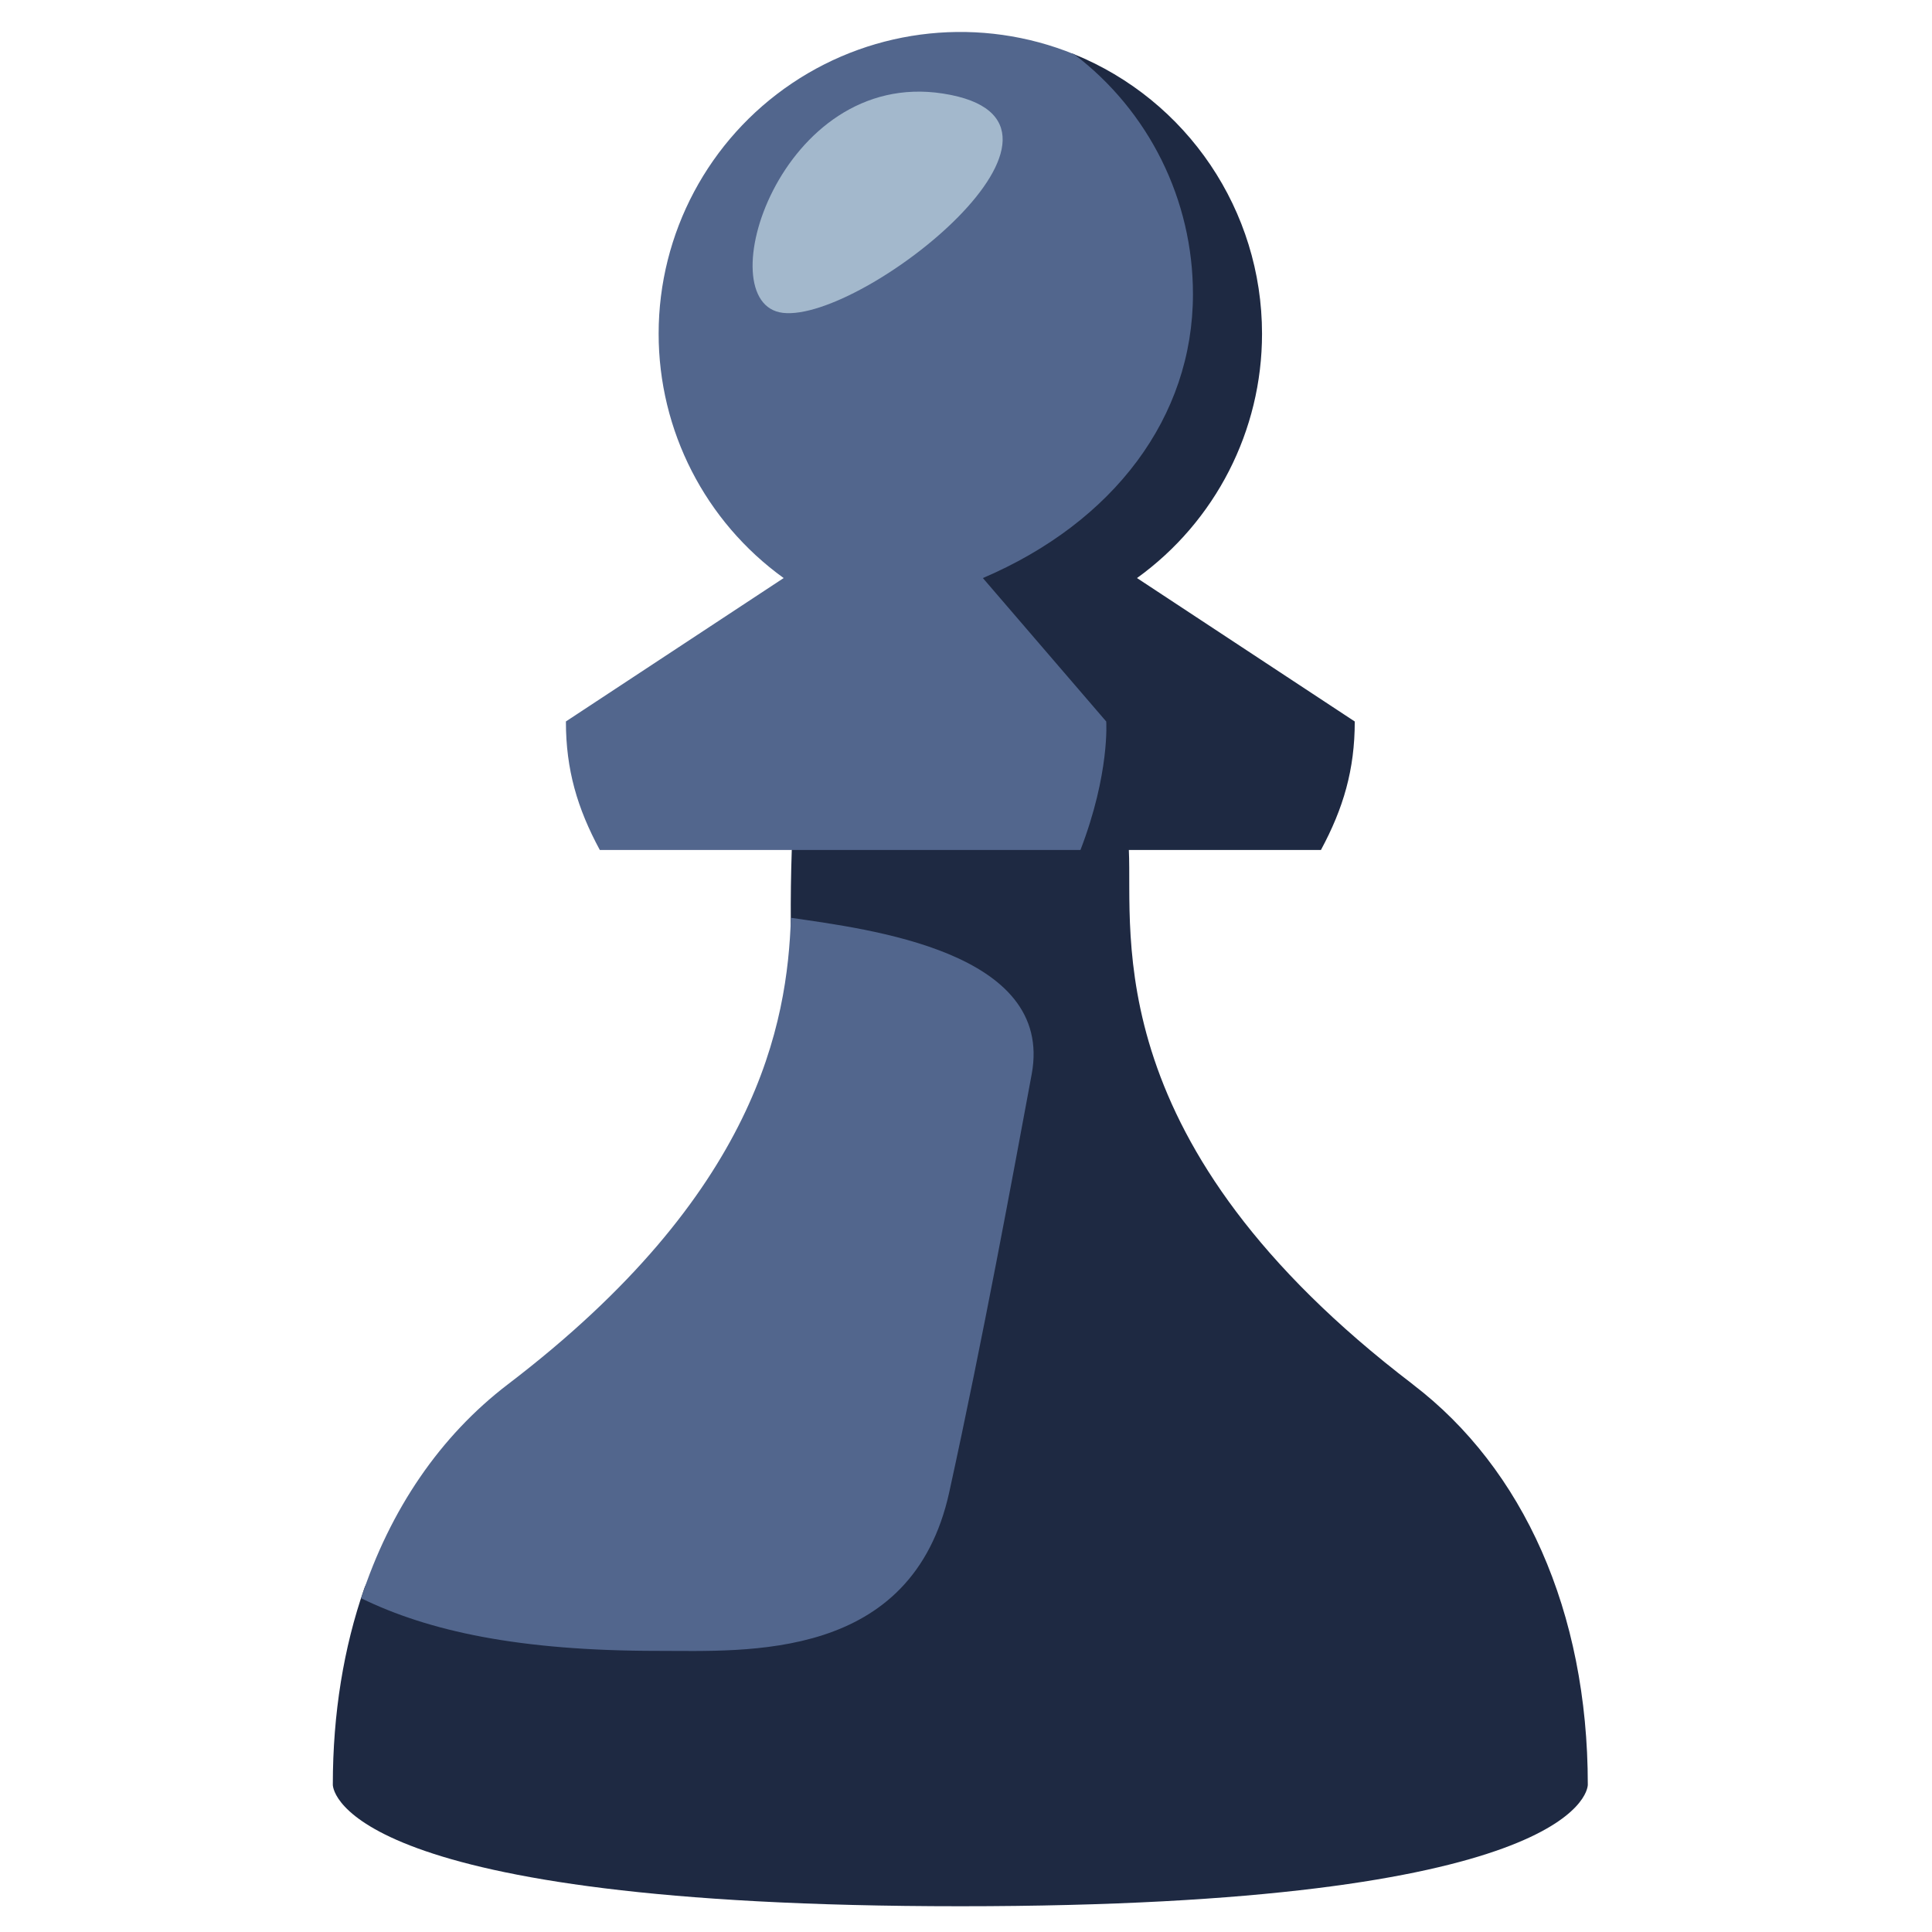
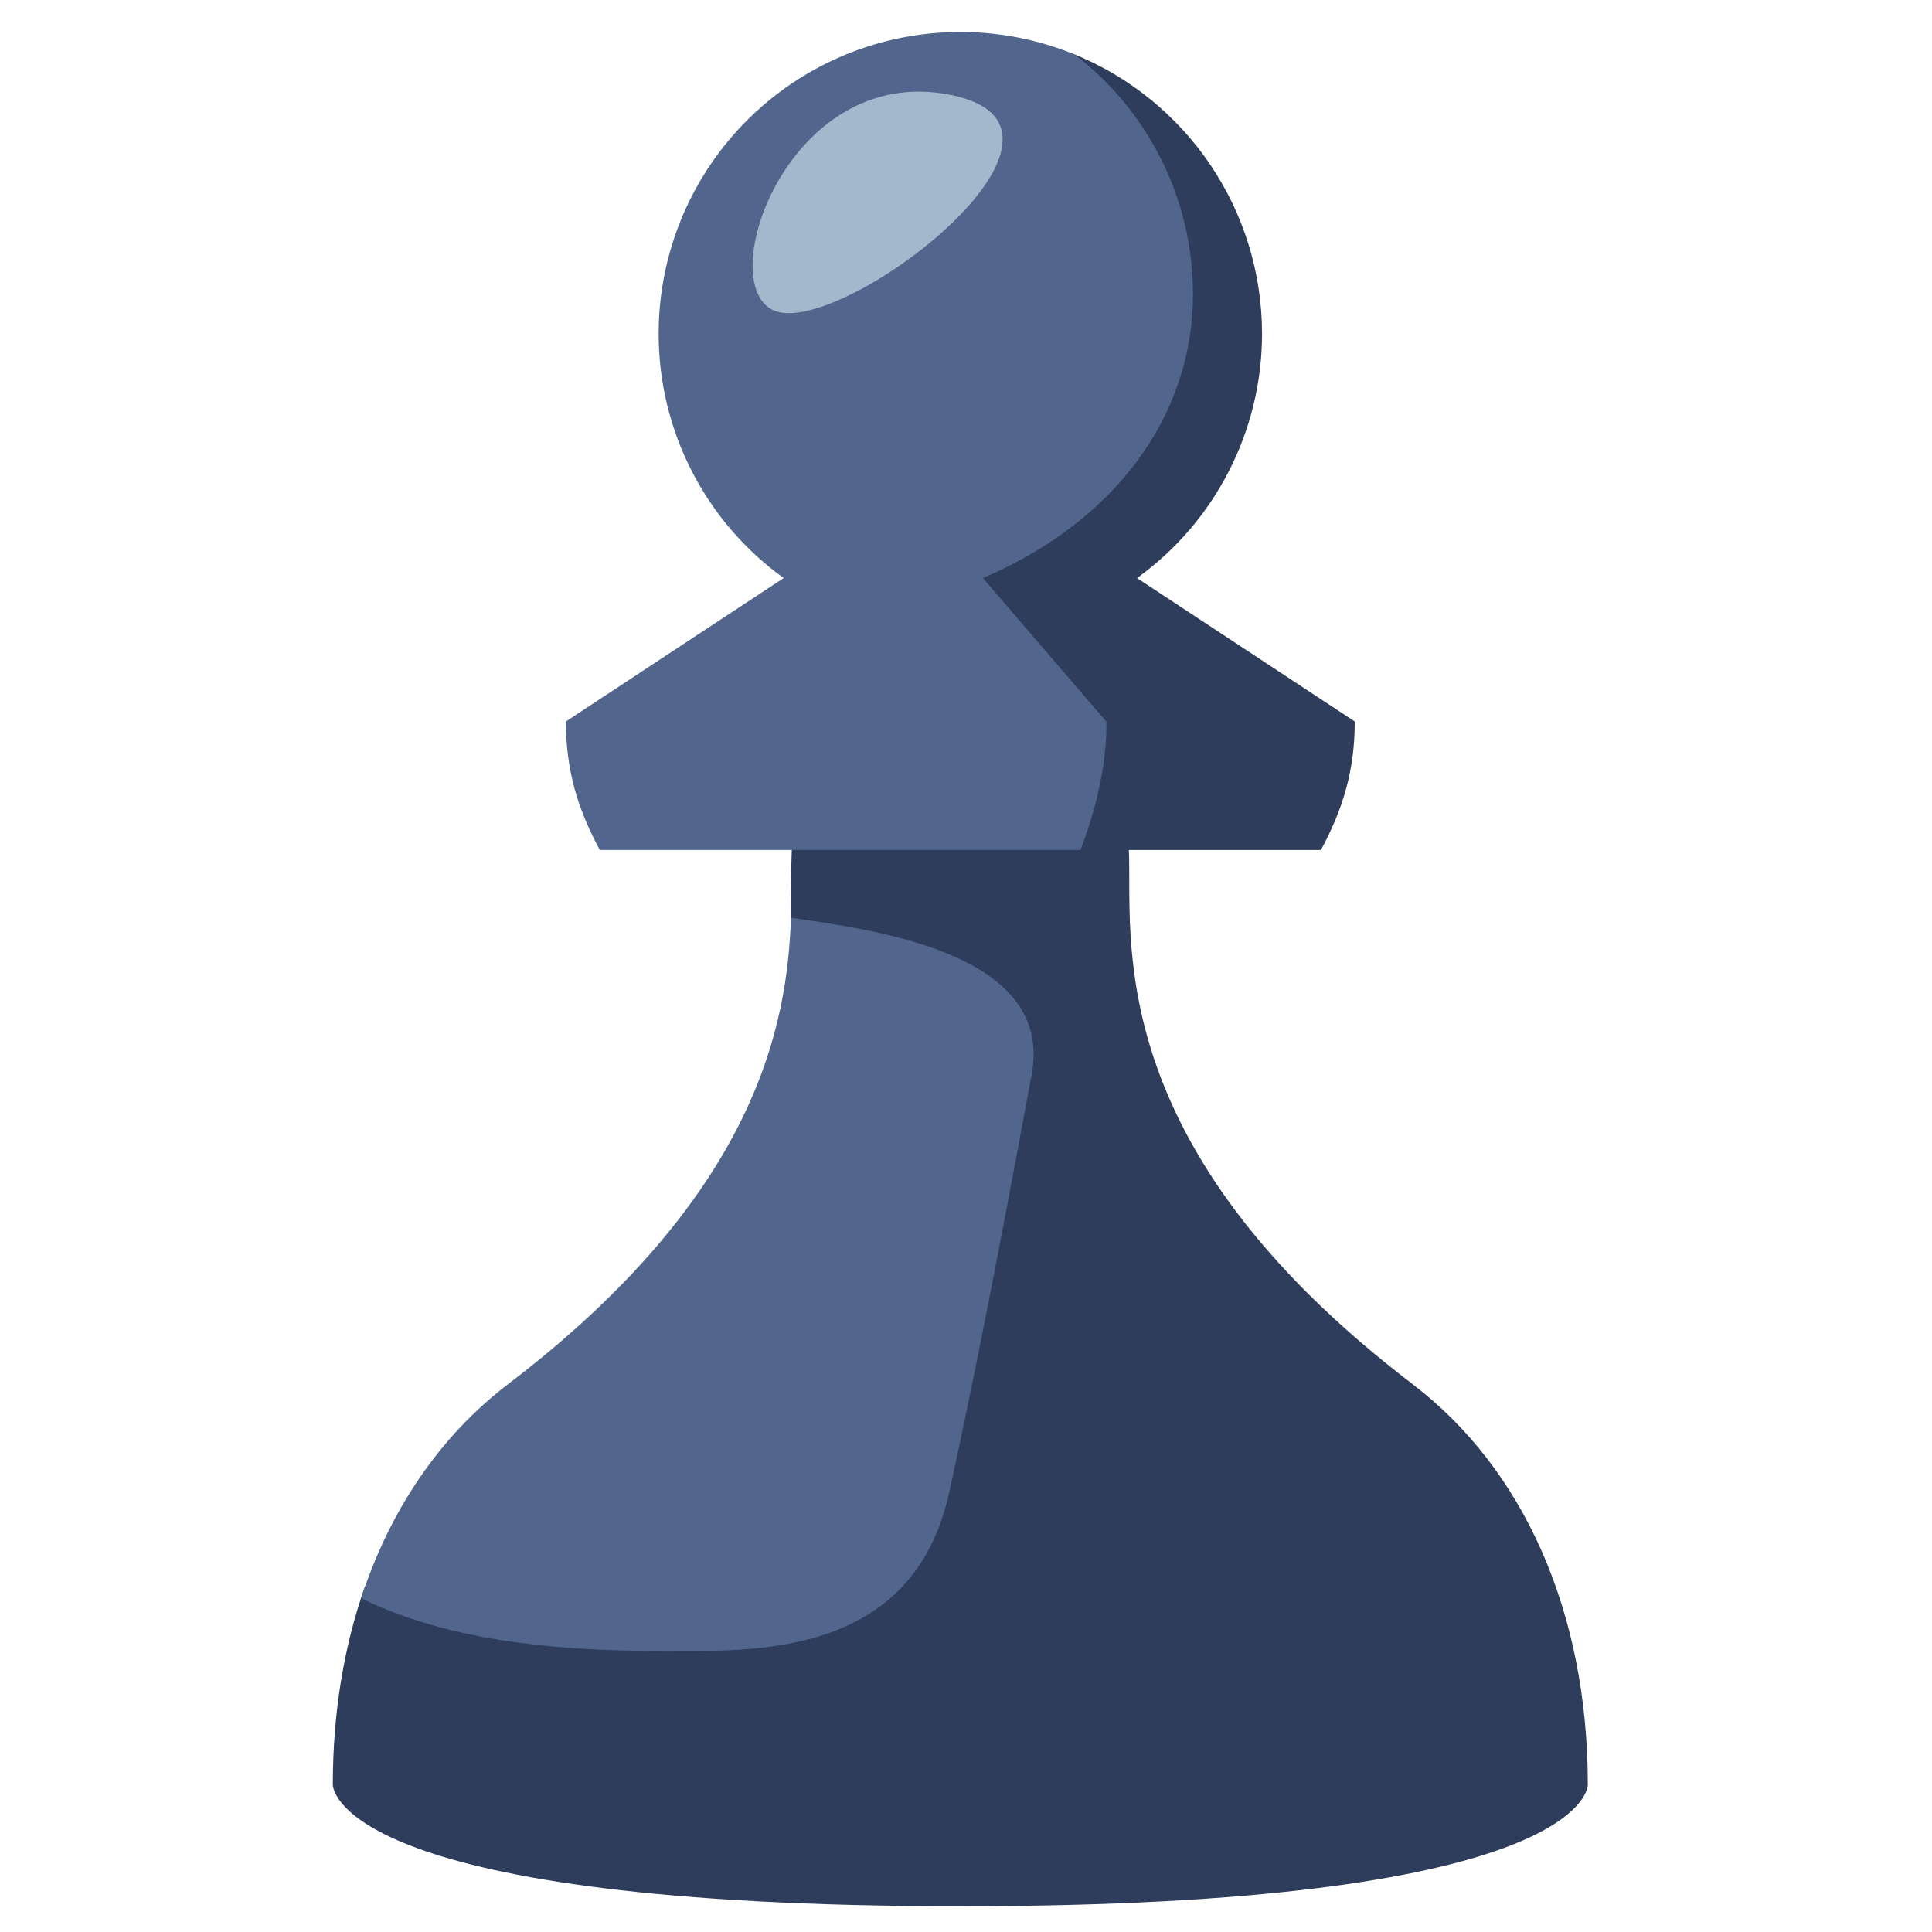
<svg xmlns="http://www.w3.org/2000/svg" viewBox="0 0 45 45" baseProfile="tiny-ps" version="1.2">
  <g transform="translate(7.136 -.188)">
    <clipPath id="a">
      <path transform="matrix(1 0 0 -1 0 45)" d="M25.773 12.567c-7.338 5.595-6.523 10.45-6.616 12.447h4.474c.523.971.788 1.871.788 2.993l-5.072 3.341a7.011 7.011 0 0 1 2.912 5.691 7.029 7.029 0 0 1-4.393 6.517c-.814.33-6.56-18.542-6.56-18.542a41.217 41.217 0 0 1-.023-1.679c0-1.874 4.607-1.59 4.362-3.247-.368-2.476-.445-4.356-2.577-10.306-1.44-4.015-11.035 0-11.72-1.97C.87 6.44.616 4.901.616 3.245c0-.177.386-2.833 14.617-2.833 14.23 0 14.614 2.656 14.614 2.833 0 4.036-1.507 7.363-4.075 9.321" fill-rule="evenodd" />
    </clipPath>
    <g clip-path="url(#a)">
-       <path d="M -4.383 -3.56 L 34.847 -3.56 L 34.847 49.587 L -4.383 49.587 L -4.383 -3.56 Z" fill="#1e2942" />
+       <path d="M -4.383 -3.56 L 34.847 -3.56 L 34.847 49.587 L -4.383 49.587 L -4.383 -3.56 Z" fill="#2e3d5c" />
    </g>
    <clipPath id="c">
      <path transform="matrix(1 0 0 -1 0 45)" d="M14.974 10.057c.79 3.6 1.493 7.437 1.92 9.734.532 2.868-3.821 3.38-5.608 3.644-.082-2.448-.765-6.424-6.593-10.867-1.572-1.2-2.743-2.91-3.418-4.982C2.848 6.819 4.949 6.36 8.184 6.36c2.077 0 5.923-.25 6.79 3.696" fill-rule="evenodd" />
    </clipPath>
    <g clip-path="url(#c)">
      <path d="M -3.725 16.565 L 21.938 16.565 L 21.938 43.643 L -3.725 43.643 L -3.725 16.565 Z" fill="#52668d" />
    </g>
    <clipPath id="e">
      <path transform="matrix(1 0 0 -1 0 45)" d="M18.03 25.014c.688 1.79.6 2.993.6 2.993l-2.873 3.341c3.054 1.304 4.893 3.755 4.893 6.61a7.013 7.013 0 0 1-2.766 5.59 7.027 7.027 0 0 1-9.679-6.508 7.014 7.014 0 0 1 2.912-5.692l-5.072-3.34c0-1.122.265-2.022.79-2.994H18.03Z" fill-rule="evenodd" />
    </clipPath>
    <g clip-path="url(#e)">
      <path d="M 1.045 -4.066 L 25.65 -4.066 L 25.65 24.986 L 1.045 24.986 L 1.045 -4.066 Z" fill="#52668d" />
    </g>
    <clipPath id="g">
      <path transform="matrix(1 0 0 -1 0 45)" d="M14.828 42.633c4.053-.629-1.863-5.33-3.73-5.108-1.777.21-.069 5.7 3.73 5.108" fill-rule="evenodd" />
    </clipPath>
    <g clip-path="url(#g)">
      <path d="M 5.393 -2.678 L 21.218 -2.678 L 21.218 12.482 L 5.393 12.482 L 5.393 -2.678 Z" fill="#a3b8cc" />
    </g>
  </g>
</svg>
